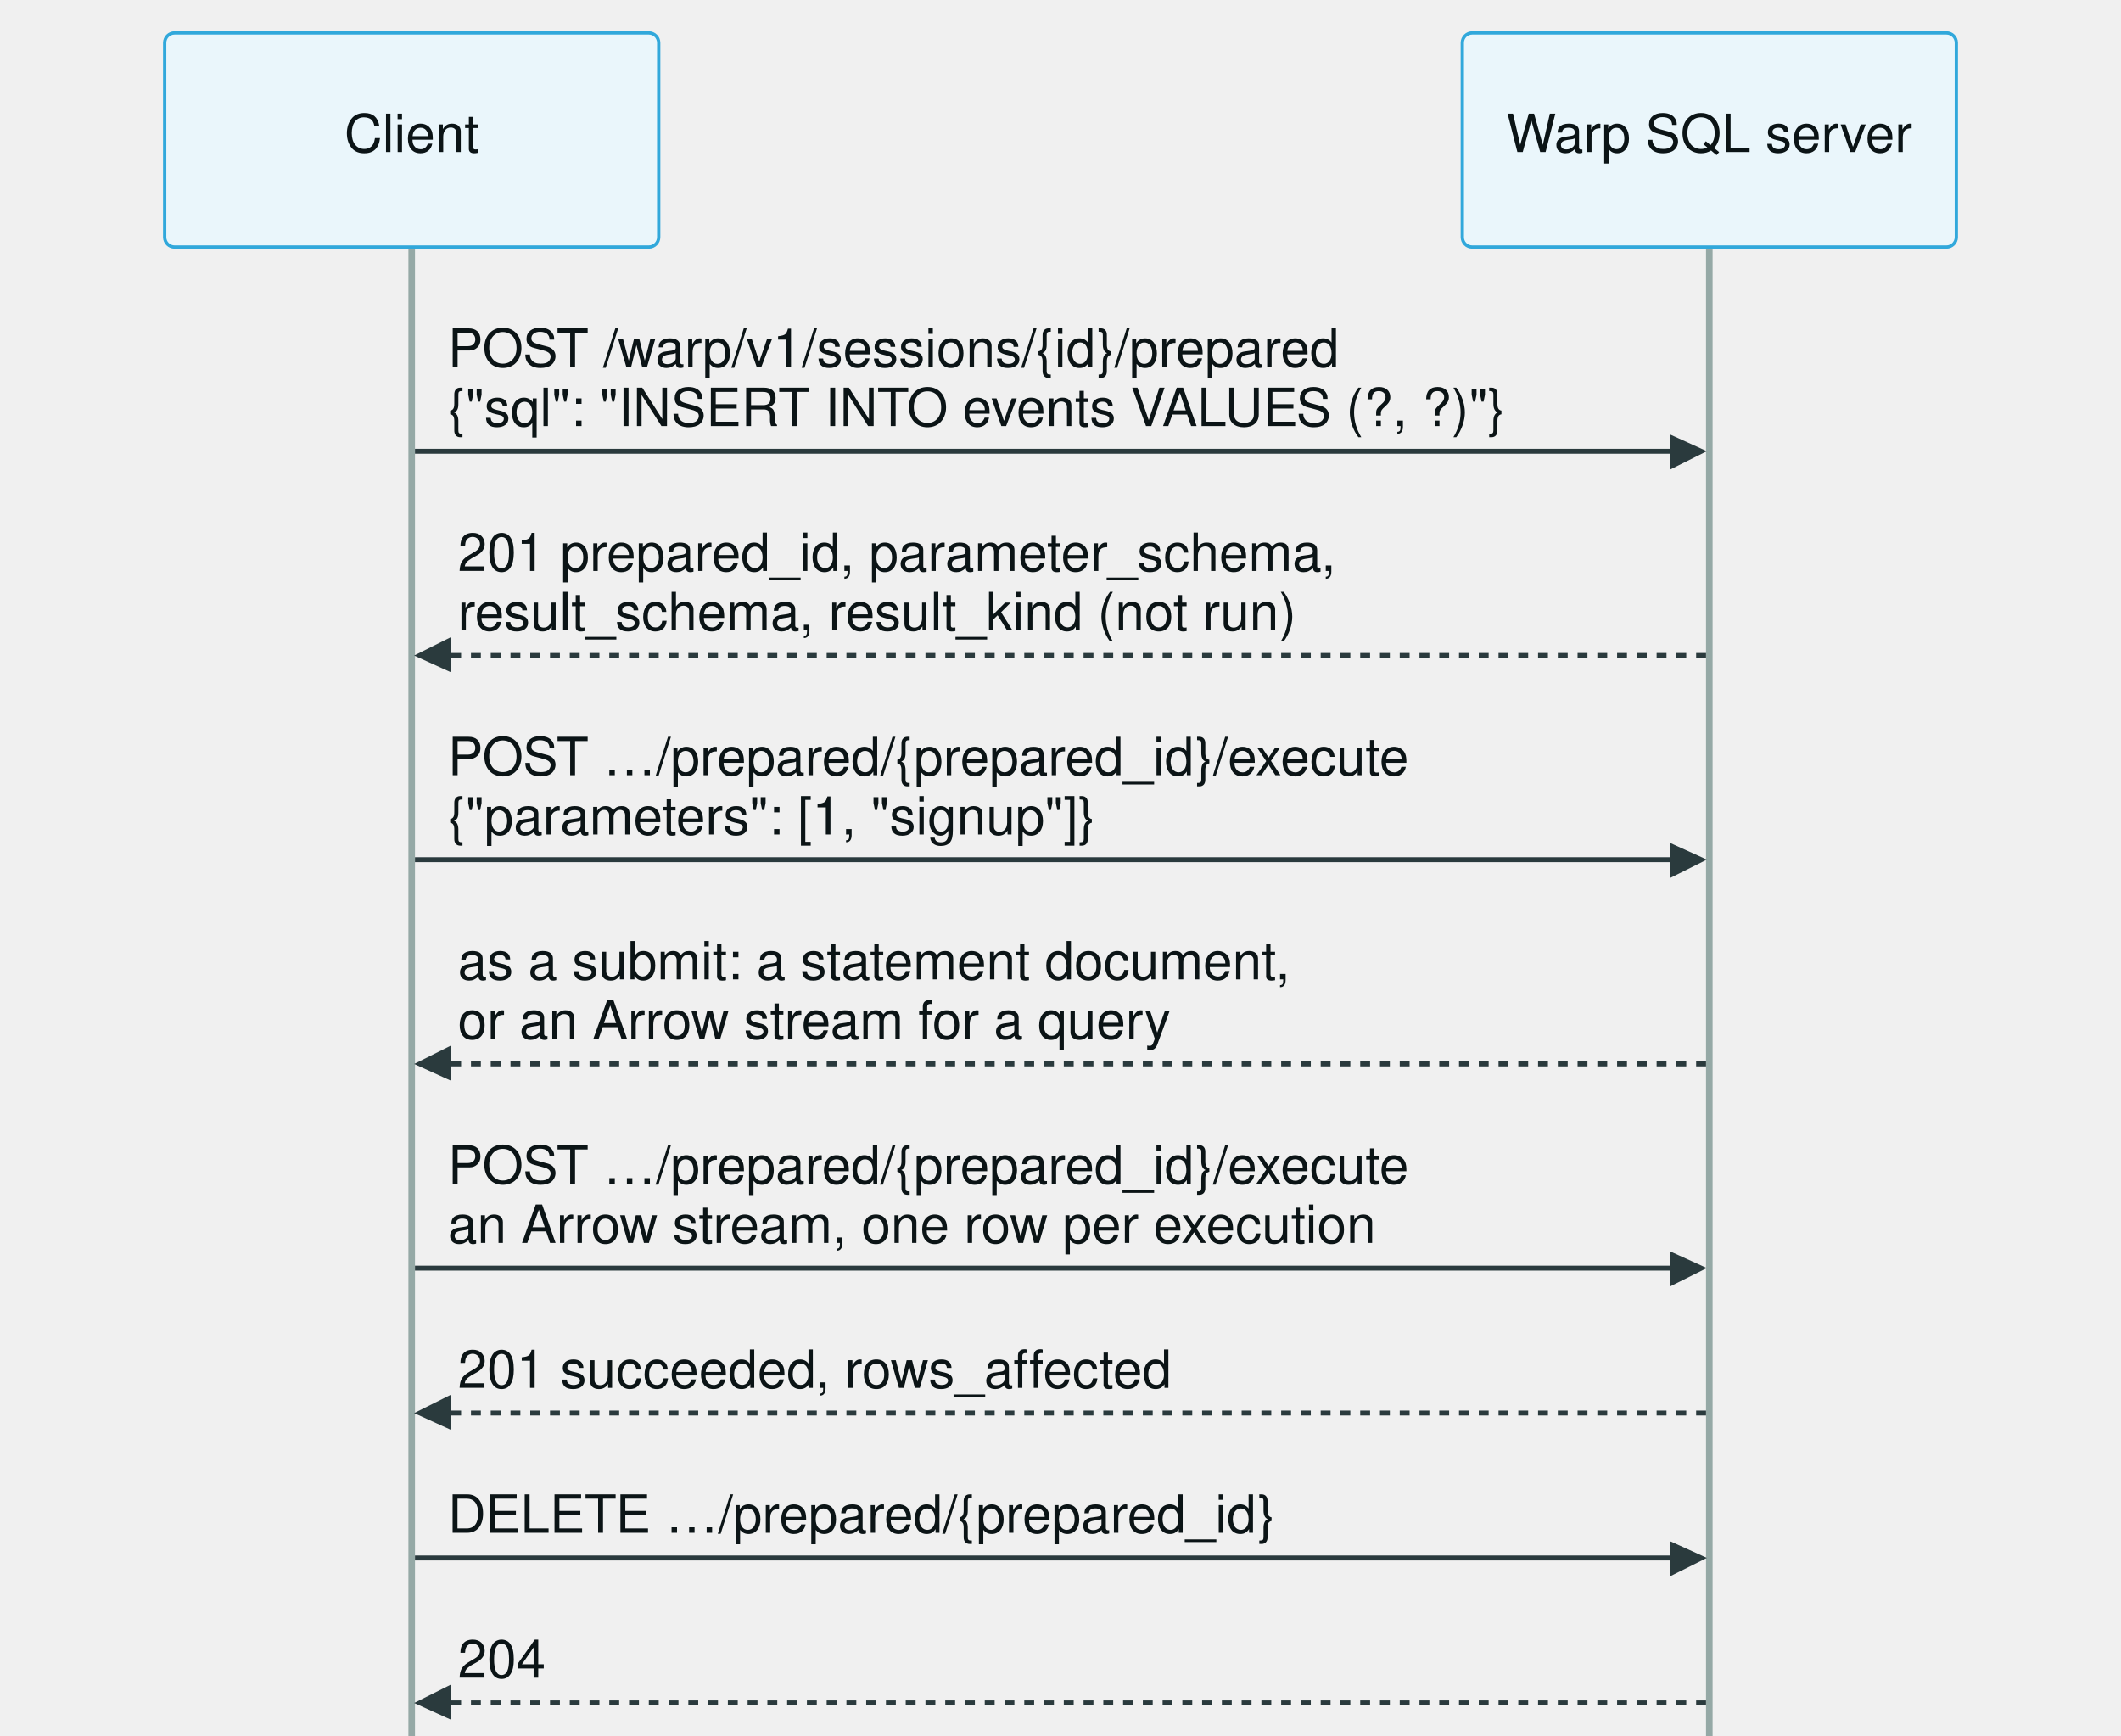
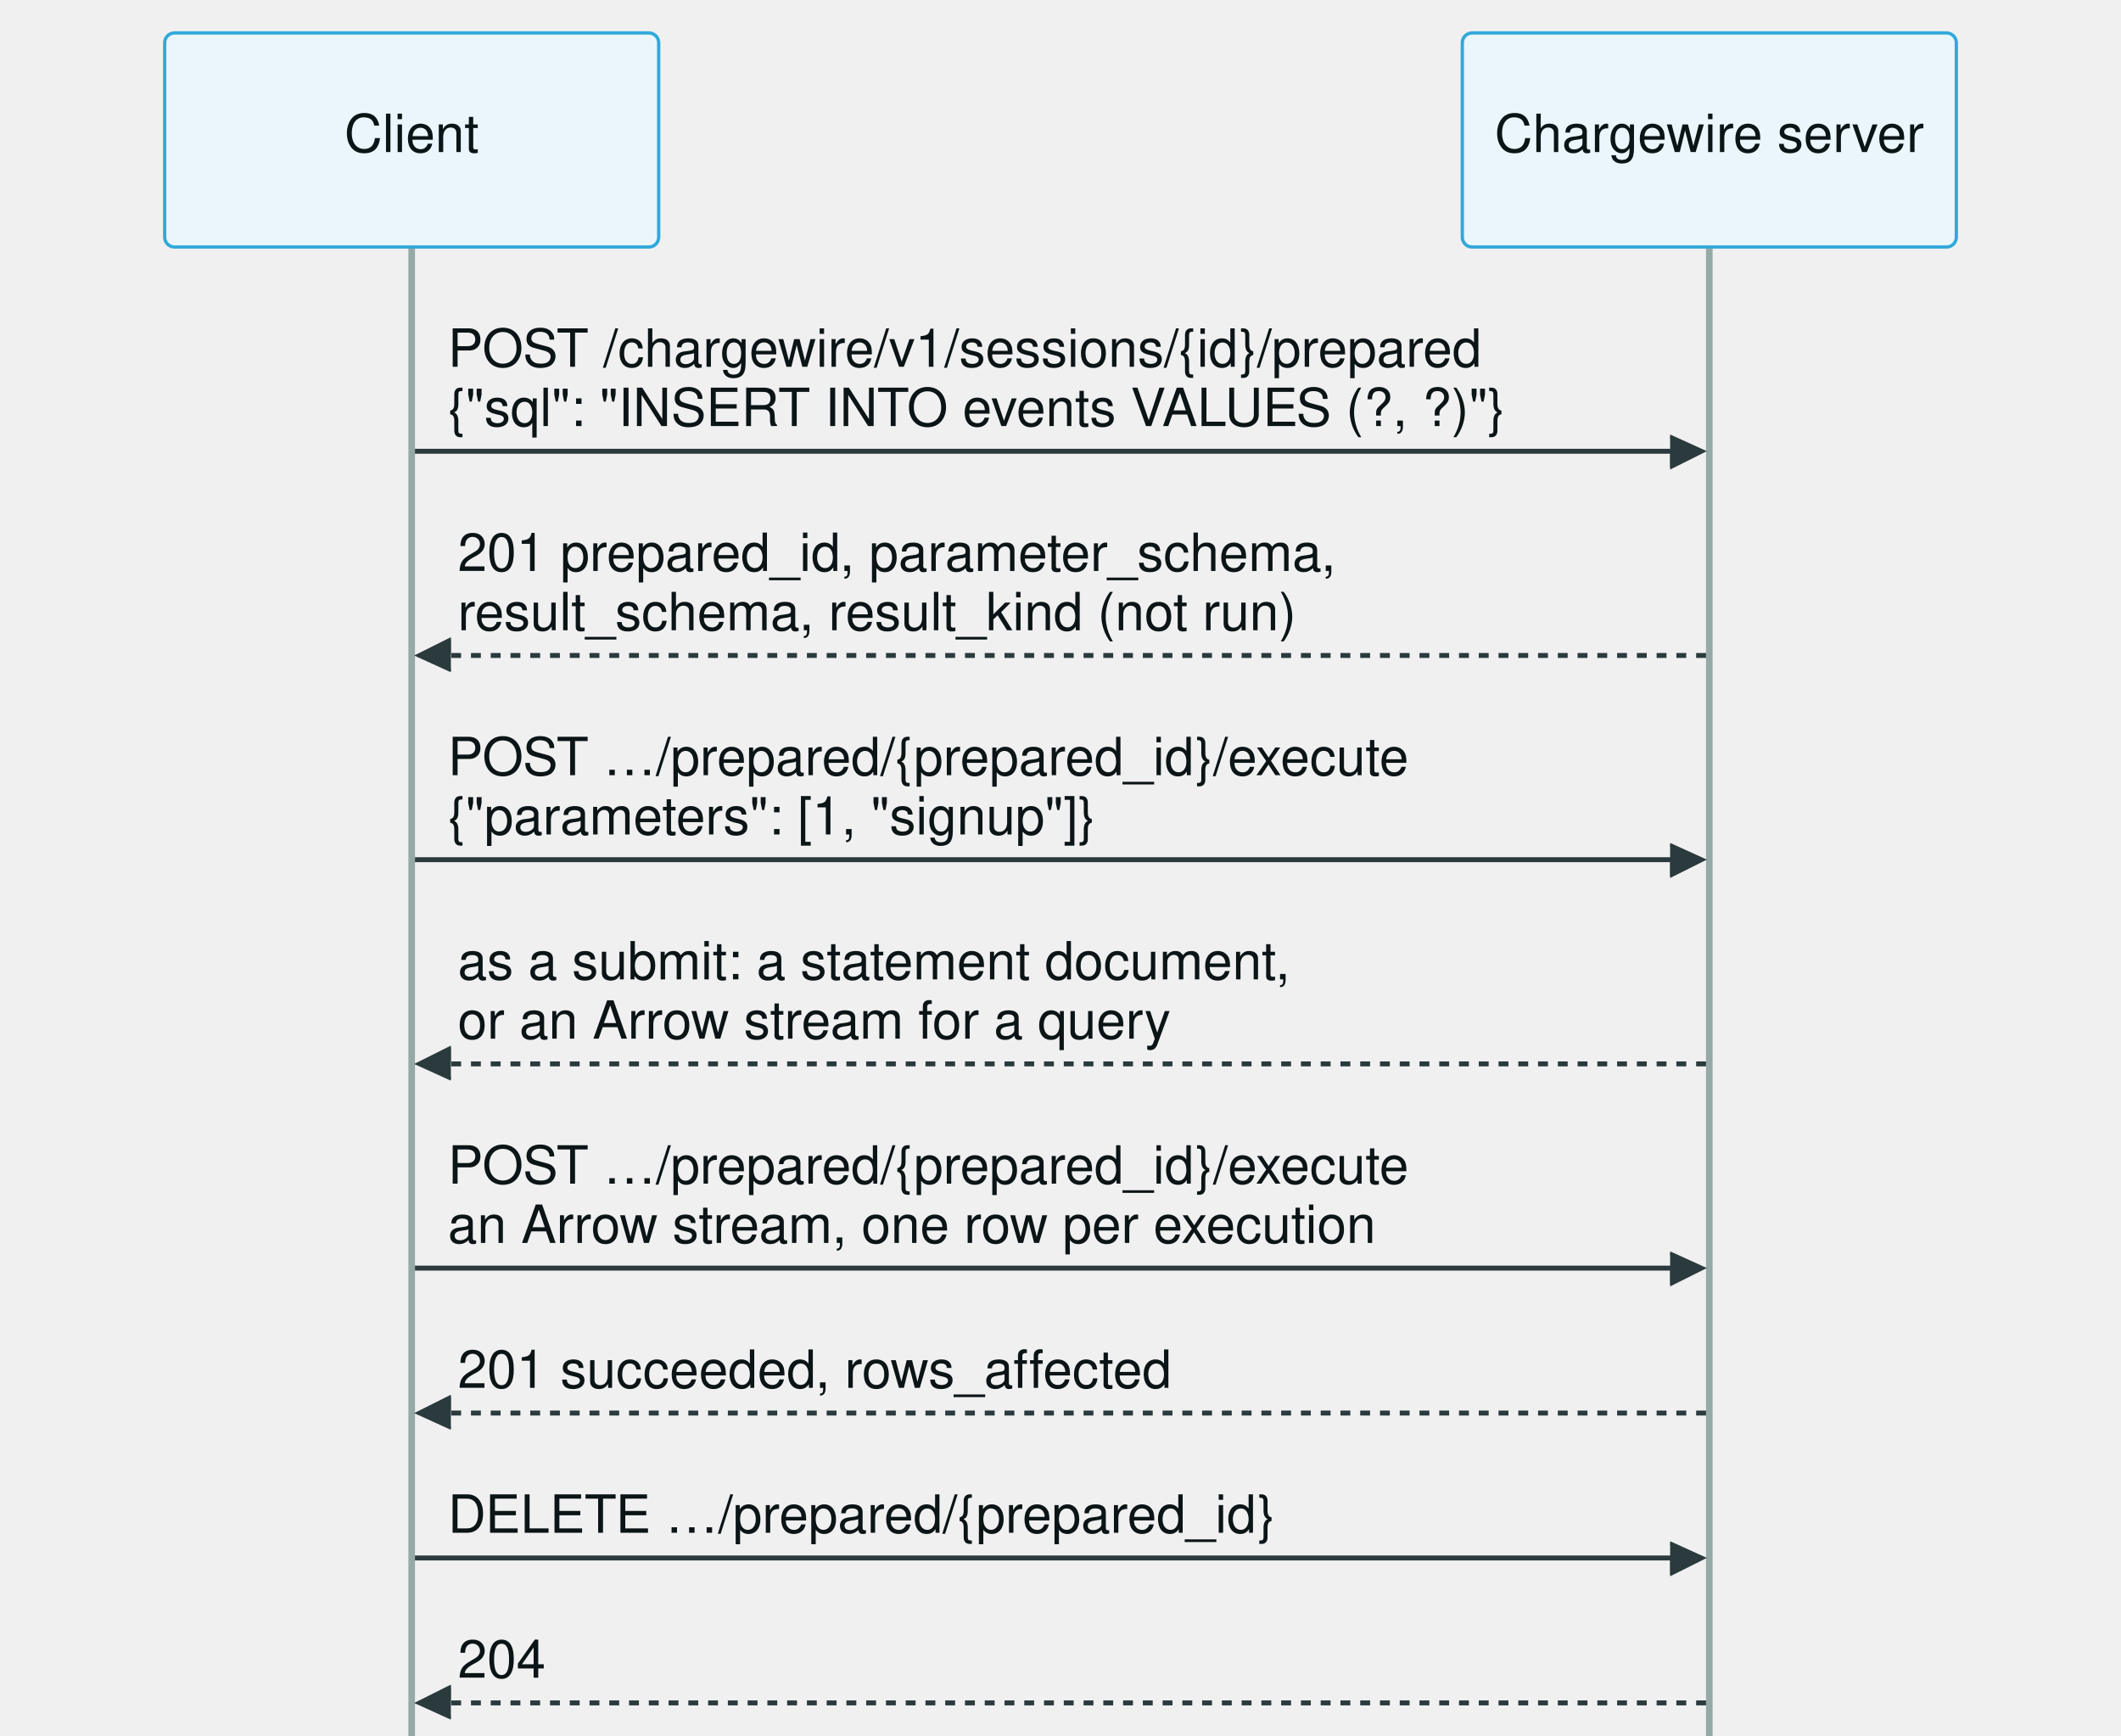
<svg xmlns="http://www.w3.org/2000/svg" data-source-sha256="31f2e72f92028f2cbda7255230f2fa002cbf3b8a4dfea3cc09ab3519ae7cc7db" id="d-prepared-statements-light" width="644" height="527" viewBox="-50 -10 644 527" role="graphics-document document" aria-roledescription="sequence">
  <g>
    <line id="actor11" x1="469" y1="65" x2="469" y2="2000" class="actor-line 200" stroke-width="0.5px" stroke="#999" name="S" data-et="life-line" data-id="S" />
    <g id="root-11" data-et="participant" data-type="participant" data-id="S">
      <rect x="394" y="0" fill="#eaeaea" stroke="#666" width="150" height="65" name="S" rx="3" ry="3" class="actor actor-top" />
      <text x="469" y="32.5" dominant-baseline="central" alignment-baseline="central" class="actor actor-box" style="text-anchor: middle; font-size: 16px; font-weight: 400; font-family: Helvetica, Arial, &quot;Liberation Sans&quot;, sans-serif;">
-         <tspan x="469" dy="0">Warp SQL server</tspan>
+         <tspan x="469" dy="0">Chargewire server</tspan>
      </text>
    </g>
  </g>
  <g>
    <line id="actor10" x1="75" y1="65" x2="75" y2="2000" class="actor-line 200" stroke-width="0.5px" stroke="#999" name="C" data-et="life-line" data-id="C" />
    <g id="root-10" data-et="participant" data-type="participant" data-id="C">
      <rect x="0" y="0" fill="#eaeaea" stroke="#666" width="150" height="65" name="C" rx="3" ry="3" class="actor actor-top" />
      <text x="75" y="32.5" dominant-baseline="central" alignment-baseline="central" class="actor actor-box" style="text-anchor: middle; font-size: 16px; font-weight: 400; font-family: Helvetica, Arial, &quot;Liberation Sans&quot;, sans-serif;">
        <tspan x="75" dy="0">Client</tspan>
      </text>
    </g>
  </g>
  <style>#d-prepared-statements-light{font-family:Helvetica,Arial,'Liberation Sans',sans-serif;font-size:16px;fill:#0b1416;}@keyframes edge-animation-frame{from{stroke-dashoffset:0;}}@keyframes dash{to{stroke-dashoffset:0;}}#d-prepared-statements-light .edge-animation-slow{stroke-dasharray:9,5!important;stroke-dashoffset:900;animation:dash 50s linear infinite;stroke-linecap:round;}#d-prepared-statements-light .edge-animation-fast{stroke-dasharray:9,5!important;stroke-dashoffset:900;animation:dash 20s linear infinite;stroke-linecap:round;}#d-prepared-statements-light .error-icon{fill:hsl(17.647, 68%, 100%);}#d-prepared-statements-light .error-text{fill:#000000;stroke:#000000;}#d-prepared-statements-light .edge-thickness-normal{stroke-width:1px;}#d-prepared-statements-light .edge-thickness-thick{stroke-width:3.5px;}#d-prepared-statements-light .edge-pattern-solid{stroke-dasharray:0;}#d-prepared-statements-light .edge-thickness-invisible{stroke-width:0;fill:none;}#d-prepared-statements-light .edge-pattern-dashed{stroke-dasharray:3;}#d-prepared-statements-light .edge-pattern-dotted{stroke-dasharray:2;}#d-prepared-statements-light .marker{fill:#000000;stroke:#000000;}#d-prepared-statements-light .marker.cross{stroke:#000000;}#d-prepared-statements-light svg{font-family:Helvetica,Arial,'Liberation Sans',sans-serif;font-size:16px;}#d-prepared-statements-light p{margin:0;}#d-prepared-statements-light .actor{stroke:#31a8db;fill:#eaf6fb;stroke-width:1;}#d-prepared-statements-light rect.actor.outer-path[data-look="neo"]{filter:drop-shadow( 1px 2px 2px rgba(185,185,185,1));}#d-prepared-statements-light rect.note[data-look="neo"]{stroke:#f15a24;fill:#fff1ea;filter:drop-shadow( 1px 2px 2px rgba(185,185,185,1));}#d-prepared-statements-light text.actor&gt;tspan{fill:#0b1416;stroke:none;}#d-prepared-statements-light .actor-line{stroke:#95a9a6;}#d-prepared-statements-light .innerArc{stroke-width:1.5;stroke-dasharray:none;}#d-prepared-statements-light .messageLine0{stroke-width:1.5;stroke-dasharray:none;stroke:#2a3a3d;}#d-prepared-statements-light .messageLine1{stroke-width:1.5;stroke-dasharray:2,2;stroke:#2a3a3d;}#d-prepared-statements-light [id$="-arrowhead"] path{fill:#2a3a3d;stroke:#2a3a3d;}#d-prepared-statements-light .sequenceNumber{fill:#ffffff;}#d-prepared-statements-light [id$="-sequencenumber"]{fill:#2a3a3d;}#d-prepared-statements-light [id$="-crosshead"] path{fill:#2a3a3d;stroke:#2a3a3d;}#d-prepared-statements-light .messageText{fill:#0b1416;stroke:none;}#d-prepared-statements-light .labelBox{stroke:#f15a24;fill:#fff1ea;filter:none;}#d-prepared-statements-light .labelText,#d-prepared-statements-light .labelText&gt;tspan{fill:#0b1416;stroke:none;}#d-prepared-statements-light .loopText,#d-prepared-statements-light .loopText&gt;tspan{fill:#0b1416;stroke:none;}#d-prepared-statements-light .sectionTitle,#d-prepared-statements-light .sectionTitle&gt;tspan{fill:#0b1416;stroke:none;}#d-prepared-statements-light .loopLine{stroke-width:2px;stroke-dasharray:2,2;stroke:#f15a24;fill:#f15a24;}#d-prepared-statements-light .note{stroke:#f15a24;fill:#fff1ea;}#d-prepared-statements-light .noteText,#d-prepared-statements-light .noteText&gt;tspan{fill:#0b1416;stroke:none;font-weight:normal;}#d-prepared-statements-light .activation0{fill:#d6eef8;stroke:#31a8db;}#d-prepared-statements-light .activation1{fill:#d6eef8;stroke:#31a8db;}#d-prepared-statements-light .activation2{fill:#d6eef8;stroke:#31a8db;}#d-prepared-statements-light .actorPopupMenu{position:absolute;}#d-prepared-statements-light .actorPopupMenuPanel{position:absolute;fill:#eaf6fb;box-shadow:0px 8px 16px 0px rgba(0,0,0,0.2);filter:drop-shadow(3px 5px 2px rgb(0 0 0 / 0.4));}#d-prepared-statements-light .actor-man circle,#d-prepared-statements-light line{fill:#eaf6fb;stroke-width:2px;}#d-prepared-statements-light g rect.rect{filter:drop-shadow( 1px 2px 2px rgba(185,185,185,1));stroke:#31a8db;}#d-prepared-statements-light .node .neo-node{stroke:#31a8db;}#d-prepared-statements-light [data-look="neo"].node rect,#d-prepared-statements-light [data-look="neo"].cluster rect,#d-prepared-statements-light [data-look="neo"].node polygon{stroke:url(#d-prepared-statements-light-gradient);filter:drop-shadow( 1px 2px 2px rgba(185,185,185,1));}#d-prepared-statements-light [data-look="neo"].swimlane.cluster rect{filter:none;}#d-prepared-statements-light [data-look="neo"].node path{stroke:url(#d-prepared-statements-light-gradient);stroke-width:1px;}#d-prepared-statements-light [data-look="neo"].node .outer-path{filter:drop-shadow( 1px 2px 2px rgba(185,185,185,1));}#d-prepared-statements-light [data-look="neo"].node .neo-line path{stroke:#31a8db;filter:none;}#d-prepared-statements-light [data-look="neo"].node circle{stroke:url(#d-prepared-statements-light-gradient);filter:drop-shadow( 1px 2px 2px rgba(185,185,185,1));}#d-prepared-statements-light [data-look="neo"].node circle .state-start{fill:#000000;}#d-prepared-statements-light [data-look="neo"].icon-shape .icon{fill:url(#d-prepared-statements-light-gradient);filter:drop-shadow( 1px 2px 2px rgba(185,185,185,1));}#d-prepared-statements-light [data-look="neo"].icon-shape .icon-neo path{stroke:url(#d-prepared-statements-light-gradient);filter:drop-shadow( 1px 2px 2px rgba(185,185,185,1));}#d-prepared-statements-light :root{--mermaid-font-family:Helvetica,Arial,'Liberation Sans',sans-serif;}</style>
  <g />
  <defs>
    <symbol id="d-prepared-statements-light-computer" width="24" height="24">
      <path transform="scale(.5)" d="M2 2v13h20v-13h-20zm18 11h-16v-9h16v9zm-10.228 6l.466-1h3.524l.467 1h-4.457zm14.228 3h-24l2-6h2.104l-1.33 4h18.45l-1.297-4h2.073l2 6zm-5-10h-14v-7h14v7z" />
    </symbol>
  </defs>
  <defs>
    <symbol id="d-prepared-statements-light-database" fill-rule="evenodd" clip-rule="evenodd">
      <path transform="scale(.5)" d="M12.258.001l.256.004.255.005.253.008.251.01.249.012.247.015.246.016.242.019.241.02.239.023.236.024.233.027.231.028.229.031.225.032.223.034.22.036.217.038.214.04.211.041.208.043.205.045.201.046.198.048.194.05.191.051.187.053.183.054.18.056.175.057.172.059.168.06.163.061.16.063.155.064.15.066.074.033.073.033.071.034.07.034.069.035.068.035.067.035.066.035.064.036.064.036.062.036.06.036.06.037.058.037.058.037.055.038.055.038.053.038.052.038.051.039.05.039.048.039.047.039.045.04.044.04.043.04.041.04.04.041.039.041.037.041.036.041.034.041.033.042.032.042.03.042.029.042.027.042.026.043.024.043.023.043.021.043.02.043.018.044.017.043.015.044.013.044.012.044.011.045.009.044.007.045.006.045.004.045.002.045.001.045v17l-.001.045-.002.045-.004.045-.006.045-.007.045-.009.044-.011.045-.012.044-.013.044-.015.044-.017.043-.018.044-.02.043-.021.043-.023.043-.024.043-.026.043-.027.042-.029.042-.03.042-.032.042-.033.042-.034.041-.036.041-.037.041-.039.041-.04.041-.041.04-.043.04-.044.04-.045.04-.047.039-.048.039-.05.039-.051.039-.052.038-.053.038-.055.038-.055.038-.058.037-.058.037-.06.037-.06.036-.062.036-.064.036-.064.036-.066.035-.067.035-.068.035-.069.035-.07.034-.071.034-.073.033-.074.033-.15.066-.155.064-.16.063-.163.061-.168.06-.172.059-.175.057-.18.056-.183.054-.187.053-.191.051-.194.05-.198.048-.201.046-.205.045-.208.043-.211.041-.214.04-.217.038-.22.036-.223.034-.225.032-.229.031-.231.028-.233.027-.236.024-.239.023-.241.02-.242.019-.246.016-.247.015-.249.012-.251.01-.253.008-.255.005-.256.004-.258.001-.258-.001-.256-.004-.255-.005-.253-.008-.251-.01-.249-.012-.247-.015-.245-.016-.243-.019-.241-.02-.238-.023-.236-.024-.234-.027-.231-.028-.228-.031-.226-.032-.223-.034-.22-.036-.217-.038-.214-.04-.211-.041-.208-.043-.204-.045-.201-.046-.198-.048-.195-.05-.19-.051-.187-.053-.184-.054-.179-.056-.176-.057-.172-.059-.167-.06-.164-.061-.159-.063-.155-.064-.151-.066-.074-.033-.072-.033-.072-.034-.07-.034-.069-.035-.068-.035-.067-.035-.066-.035-.064-.036-.063-.036-.062-.036-.061-.036-.06-.037-.058-.037-.057-.037-.056-.038-.055-.038-.053-.038-.052-.038-.051-.039-.049-.039-.049-.039-.046-.039-.046-.04-.044-.04-.043-.04-.041-.04-.04-.041-.039-.041-.037-.041-.036-.041-.034-.041-.033-.042-.032-.042-.03-.042-.029-.042-.027-.042-.026-.043-.024-.043-.023-.043-.021-.043-.02-.043-.018-.044-.017-.043-.015-.044-.013-.044-.012-.044-.011-.045-.009-.044-.007-.045-.006-.045-.004-.045-.002-.045-.001-.045v-17l.001-.045.002-.045.004-.045.006-.045.007-.045.009-.044.011-.045.012-.044.013-.044.015-.044.017-.043.018-.044.02-.043.021-.043.023-.043.024-.043.026-.043.027-.042.029-.042.03-.042.032-.042.033-.042.034-.041.036-.041.037-.041.039-.041.04-.041.041-.04.043-.04.044-.04.046-.04.046-.039.049-.039.049-.039.051-.039.052-.038.053-.038.055-.038.056-.038.057-.037.058-.037.06-.037.061-.036.062-.036.063-.036.064-.036.066-.035.067-.035.068-.035.069-.035.07-.034.072-.034.072-.033.074-.033.151-.066.155-.064.159-.063.164-.061.167-.06.172-.059.176-.057.179-.056.184-.054.187-.053.19-.051.195-.05.198-.048.201-.046.204-.045.208-.043.211-.041.214-.04.217-.038.22-.036.223-.034.226-.032.228-.031.231-.028.234-.027.236-.024.238-.023.241-.02.243-.019.245-.016.247-.015.249-.012.251-.01.253-.008.255-.005.256-.004.258-.001.258.001zm-9.258 20.499v.01l.001.021.003.021.004.022.005.021.006.022.007.022.009.023.01.022.011.023.012.023.013.023.015.023.016.024.017.023.018.024.019.024.021.024.022.025.023.024.024.025.052.049.056.05.061.051.066.051.07.051.075.051.079.052.084.052.088.052.092.052.097.052.102.051.105.052.11.052.114.051.119.051.123.051.127.05.131.05.135.05.139.048.144.049.147.047.152.047.155.047.16.045.163.045.167.043.171.043.176.041.178.041.183.039.187.039.19.037.194.035.197.035.202.033.204.031.209.03.212.029.216.027.219.025.222.024.226.021.23.02.233.018.236.016.24.015.243.012.246.01.249.008.253.005.256.004.259.001.26-.001.257-.004.254-.005.25-.008.247-.011.244-.012.241-.014.237-.016.233-.018.231-.021.226-.021.224-.024.22-.026.216-.027.212-.028.21-.031.205-.031.202-.034.198-.034.194-.036.191-.037.187-.039.183-.04.179-.04.175-.042.172-.043.168-.044.163-.045.16-.046.155-.046.152-.047.148-.048.143-.049.139-.049.136-.05.131-.05.126-.05.123-.051.118-.052.114-.051.11-.052.106-.052.101-.052.096-.052.092-.052.088-.053.083-.051.079-.052.074-.052.07-.051.065-.051.06-.051.056-.05.051-.05.023-.024.023-.025.021-.024.02-.024.019-.024.018-.024.017-.024.015-.023.014-.024.013-.023.012-.023.01-.023.01-.022.008-.022.006-.022.006-.022.004-.022.004-.021.001-.021.001-.021v-4.127l-.077.055-.08.053-.083.054-.085.053-.087.052-.09.052-.093.051-.095.05-.097.05-.1.049-.102.049-.105.048-.106.047-.109.047-.111.046-.114.045-.115.045-.118.044-.12.043-.122.042-.124.042-.126.041-.128.04-.13.04-.132.038-.134.038-.135.037-.138.037-.139.035-.142.035-.143.034-.144.033-.147.032-.148.031-.15.03-.151.03-.153.029-.154.027-.156.027-.158.026-.159.025-.161.024-.162.023-.163.022-.165.021-.166.02-.167.019-.169.018-.169.017-.171.016-.173.015-.173.014-.175.013-.175.012-.177.011-.178.01-.179.008-.179.008-.181.006-.182.005-.182.004-.184.003-.184.002h-.37l-.184-.002-.184-.003-.182-.004-.182-.005-.181-.006-.179-.008-.179-.008-.178-.01-.176-.011-.176-.012-.175-.013-.173-.014-.172-.015-.171-.016-.17-.017-.169-.018-.167-.019-.166-.02-.165-.021-.163-.022-.162-.023-.161-.024-.159-.025-.157-.026-.156-.027-.155-.027-.153-.029-.151-.03-.15-.03-.148-.031-.146-.032-.145-.033-.143-.034-.141-.035-.14-.035-.137-.037-.136-.037-.134-.038-.132-.038-.13-.04-.128-.04-.126-.041-.124-.042-.122-.042-.12-.044-.117-.043-.116-.045-.113-.045-.112-.046-.109-.047-.106-.047-.105-.048-.102-.049-.1-.049-.097-.05-.095-.05-.093-.052-.09-.051-.087-.052-.085-.053-.083-.054-.08-.054-.077-.054v4.127zm0-5.654v.011l.001.021.003.021.004.021.005.022.006.022.007.022.009.022.01.022.011.023.012.023.013.023.015.024.016.023.017.024.018.024.019.024.021.024.022.024.023.025.024.024.052.05.056.05.061.05.066.051.07.051.075.052.079.051.084.052.088.052.092.052.097.052.102.052.105.052.11.051.114.051.119.052.123.05.127.051.131.05.135.049.139.049.144.048.147.048.152.047.155.046.16.045.163.045.167.044.171.042.176.042.178.04.183.04.187.038.19.037.194.036.197.034.202.033.204.032.209.03.212.028.216.027.219.025.222.024.226.022.23.02.233.018.236.016.24.014.243.012.246.01.249.008.253.006.256.003.259.001.26-.001.257-.003.254-.006.25-.008.247-.01.244-.012.241-.015.237-.016.233-.018.231-.02.226-.022.224-.024.22-.025.216-.027.212-.029.21-.03.205-.032.202-.033.198-.035.194-.036.191-.037.187-.039.183-.039.179-.041.175-.042.172-.043.168-.044.163-.045.16-.045.155-.047.152-.047.148-.048.143-.048.139-.05.136-.049.131-.05.126-.051.123-.051.118-.051.114-.052.11-.052.106-.052.101-.052.096-.052.092-.052.088-.052.083-.052.079-.052.074-.051.07-.052.065-.051.06-.05.056-.051.051-.049.023-.025.023-.024.021-.025.02-.024.019-.024.018-.024.017-.024.015-.023.014-.023.013-.024.012-.022.01-.023.01-.023.008-.022.006-.022.006-.022.004-.021.004-.022.001-.021.001-.021v-4.139l-.077.054-.08.054-.083.054-.085.052-.087.053-.09.051-.093.051-.095.051-.097.05-.1.049-.102.049-.105.048-.106.047-.109.047-.111.046-.114.045-.115.044-.118.044-.12.044-.122.042-.124.042-.126.041-.128.04-.13.039-.132.039-.134.038-.135.037-.138.036-.139.036-.142.035-.143.033-.144.033-.147.033-.148.031-.15.03-.151.03-.153.028-.154.028-.156.027-.158.026-.159.025-.161.024-.162.023-.163.022-.165.021-.166.02-.167.019-.169.018-.169.017-.171.016-.173.015-.173.014-.175.013-.175.012-.177.011-.178.009-.179.009-.179.007-.181.007-.182.005-.182.004-.184.003-.184.002h-.37l-.184-.002-.184-.003-.182-.004-.182-.005-.181-.007-.179-.007-.179-.009-.178-.009-.176-.011-.176-.012-.175-.013-.173-.014-.172-.015-.171-.016-.17-.017-.169-.018-.167-.019-.166-.02-.165-.021-.163-.022-.162-.023-.161-.024-.159-.025-.157-.026-.156-.027-.155-.028-.153-.028-.151-.03-.15-.03-.148-.031-.146-.033-.145-.033-.143-.033-.141-.035-.14-.036-.137-.036-.136-.037-.134-.038-.132-.039-.13-.039-.128-.04-.126-.041-.124-.042-.122-.043-.12-.043-.117-.044-.116-.044-.113-.046-.112-.046-.109-.046-.106-.047-.105-.048-.102-.049-.1-.049-.097-.05-.095-.051-.093-.051-.09-.051-.087-.053-.085-.052-.083-.054-.08-.054-.077-.054v4.139zm0-5.666v.011l.001.02.003.022.004.021.005.022.006.021.007.022.009.023.01.022.011.023.012.023.013.023.015.023.016.024.017.024.018.023.019.024.021.025.022.024.023.024.024.025.052.05.056.05.061.05.066.051.07.051.075.052.079.051.084.052.088.052.092.052.097.052.102.052.105.051.11.052.114.051.119.051.123.051.127.05.131.05.135.05.139.049.144.048.147.048.152.047.155.046.16.045.163.045.167.043.171.043.176.042.178.04.183.04.187.038.19.037.194.036.197.034.202.033.204.032.209.03.212.028.216.027.219.025.222.024.226.021.23.02.233.018.236.017.24.014.243.012.246.01.249.008.253.006.256.003.259.001.26-.001.257-.003.254-.006.25-.008.247-.01.244-.013.241-.014.237-.016.233-.018.231-.02.226-.022.224-.024.22-.025.216-.027.212-.029.21-.03.205-.032.202-.033.198-.035.194-.036.191-.037.187-.039.183-.039.179-.041.175-.042.172-.043.168-.044.163-.045.16-.045.155-.047.152-.047.148-.048.143-.049.139-.049.136-.049.131-.051.126-.05.123-.051.118-.052.114-.051.11-.052.106-.052.101-.052.096-.052.092-.052.088-.052.083-.052.079-.052.074-.052.07-.051.065-.051.06-.051.056-.05.051-.049.023-.025.023-.025.021-.024.02-.024.019-.024.018-.024.017-.024.015-.023.014-.024.013-.023.012-.023.01-.022.01-.023.008-.022.006-.022.006-.022.004-.022.004-.021.001-.021.001-.021v-4.153l-.077.054-.08.054-.083.053-.085.053-.087.053-.09.051-.093.051-.095.051-.097.05-.1.049-.102.048-.105.048-.106.048-.109.046-.111.046-.114.046-.115.044-.118.044-.12.043-.122.043-.124.042-.126.041-.128.04-.13.039-.132.039-.134.038-.135.037-.138.036-.139.036-.142.034-.143.034-.144.033-.147.032-.148.032-.15.03-.151.03-.153.028-.154.028-.156.027-.158.026-.159.024-.161.024-.162.023-.163.023-.165.021-.166.02-.167.019-.169.018-.169.017-.171.016-.173.015-.173.014-.175.013-.175.012-.177.01-.178.01-.179.009-.179.007-.181.006-.182.006-.182.004-.184.003-.184.001-.185.001-.185-.001-.184-.001-.184-.003-.182-.004-.182-.006-.181-.006-.179-.007-.179-.009-.178-.01-.176-.01-.176-.012-.175-.013-.173-.014-.172-.015-.171-.016-.17-.017-.169-.018-.167-.019-.166-.02-.165-.021-.163-.023-.162-.023-.161-.024-.159-.024-.157-.026-.156-.027-.155-.028-.153-.028-.151-.03-.15-.03-.148-.032-.146-.032-.145-.033-.143-.034-.141-.034-.14-.036-.137-.036-.136-.037-.134-.038-.132-.039-.13-.039-.128-.041-.126-.041-.124-.041-.122-.043-.12-.043-.117-.044-.116-.044-.113-.046-.112-.046-.109-.046-.106-.048-.105-.048-.102-.048-.1-.05-.097-.049-.095-.051-.093-.051-.09-.052-.087-.052-.085-.053-.083-.053-.08-.054-.077-.054v4.153zm8.74-8.179l-.257.004-.254.005-.25.008-.247.011-.244.012-.241.014-.237.016-.233.018-.231.021-.226.022-.224.023-.22.026-.216.027-.212.028-.21.031-.205.032-.202.033-.198.034-.194.036-.191.038-.187.038-.183.04-.179.041-.175.042-.172.043-.168.043-.163.045-.16.046-.155.046-.152.048-.148.048-.143.048-.139.049-.136.05-.131.05-.126.051-.123.051-.118.051-.114.052-.11.052-.106.052-.101.052-.096.052-.092.052-.088.052-.083.052-.079.052-.074.051-.07.052-.065.051-.06.05-.056.05-.051.05-.023.025-.023.024-.021.024-.02.025-.019.024-.018.024-.017.023-.015.024-.014.023-.013.023-.012.023-.01.023-.01.022-.008.022-.006.023-.006.021-.004.022-.004.021-.001.021-.001.021.001.021.001.021.004.021.004.022.006.021.006.023.008.022.01.022.01.023.012.023.013.023.014.023.015.024.017.023.018.024.019.024.02.025.021.024.023.024.023.025.051.05.056.05.06.05.065.051.07.052.074.051.079.052.083.052.088.052.092.052.096.052.101.052.106.052.11.052.114.052.118.051.123.051.126.051.131.05.136.05.139.049.143.048.148.048.152.048.155.046.16.046.163.045.168.043.172.043.175.042.179.041.183.04.187.038.191.038.194.036.198.034.202.033.205.032.21.031.212.028.216.027.22.026.224.023.226.022.231.021.233.018.237.016.241.014.244.012.247.011.25.008.254.005.257.004.26.001.26-.001.257-.004.254-.005.25-.008.247-.011.244-.012.241-.014.237-.016.233-.018.231-.021.226-.022.224-.023.22-.026.216-.027.212-.028.21-.031.205-.032.202-.033.198-.034.194-.036.191-.038.187-.038.183-.04.179-.041.175-.042.172-.043.168-.043.163-.045.16-.046.155-.046.152-.048.148-.048.143-.048.139-.049.136-.05.131-.05.126-.051.123-.051.118-.051.114-.052.11-.052.106-.052.101-.052.096-.052.092-.052.088-.052.083-.052.079-.052.074-.051.07-.052.065-.051.06-.05.056-.05.051-.05.023-.025.023-.024.021-.024.02-.025.019-.024.018-.024.017-.023.015-.024.014-.023.013-.023.012-.023.01-.023.01-.022.008-.022.006-.023.006-.021.004-.022.004-.021.001-.021.001-.021-.001-.021-.001-.021-.004-.021-.004-.022-.006-.021-.006-.023-.008-.022-.01-.022-.01-.023-.012-.023-.013-.023-.014-.023-.015-.024-.017-.023-.018-.024-.019-.024-.02-.025-.021-.024-.023-.024-.023-.025-.051-.05-.056-.05-.06-.05-.065-.051-.07-.052-.074-.051-.079-.052-.083-.052-.088-.052-.092-.052-.096-.052-.101-.052-.106-.052-.11-.052-.114-.052-.118-.051-.123-.051-.126-.051-.131-.05-.136-.05-.139-.049-.143-.048-.148-.048-.152-.048-.155-.046-.16-.046-.163-.045-.168-.043-.172-.043-.175-.042-.179-.041-.183-.04-.187-.038-.191-.038-.194-.036-.198-.034-.202-.033-.205-.032-.21-.031-.212-.028-.216-.027-.22-.026-.224-.023-.226-.022-.231-.021-.233-.018-.237-.016-.241-.014-.244-.012-.247-.011-.25-.008-.254-.005-.257-.004-.26-.001-.26.001z" />
    </symbol>
  </defs>
  <defs>
    <symbol id="d-prepared-statements-light-clock" width="24" height="24">
      <path transform="scale(.5)" d="M12 2c5.514 0 10 4.486 10 10s-4.486 10-10 10-10-4.486-10-10 4.486-10 10-10zm0-2c-6.627 0-12 5.373-12 12s5.373 12 12 12 12-5.373 12-12-5.373-12-12-12zm5.848 12.459c.202.038.202.333.001.372-1.907.361-6.045 1.111-6.547 1.111-.719 0-1.301-.582-1.301-1.301 0-.512.77-5.447 1.125-7.445.034-.192.312-.181.343.014l.985 6.238 5.394 1.011z" />
    </symbol>
  </defs>
  <defs>
    <marker id="d-prepared-statements-light-arrowhead" refX="7.9" refY="5" markerUnits="userSpaceOnUse" markerWidth="12" markerHeight="12" orient="auto-start-reverse">
      <path d="M -1 0 L 10 5 L 0 10 z" />
    </marker>
  </defs>
  <defs>
    <marker id="d-prepared-statements-light-crosshead" markerWidth="15" markerHeight="8" orient="auto" refX="4" refY="4.5">
      <path fill="none" stroke="#000000" stroke-width="1pt" d="M 1,2 L 6,7 M 6,2 L 1,7" style="stroke-dasharray: 0, 0;" />
    </marker>
  </defs>
  <defs>
    <marker id="d-prepared-statements-light-filled-head" refX="15.5" refY="7" markerWidth="20" markerHeight="28" orient="auto">
      <path d="M 18,7 L9,13 L14,7 L9,1 Z" />
    </marker>
  </defs>
  <defs>
    <marker id="d-prepared-statements-light-sequencenumber" refX="15" refY="15" markerWidth="60" markerHeight="40" orient="auto">
      <circle cx="15" cy="15" r="6" />
    </marker>
  </defs>
  <defs>
    <marker id="d-prepared-statements-light-solidTopArrowHead" refX="7.9" refY="7.25" markerUnits="userSpaceOnUse" markerWidth="12" markerHeight="12" orient="auto-start-reverse">
      <path d="M 0 0 L 10 8 L 0 8 z" />
    </marker>
  </defs>
  <defs>
    <marker id="d-prepared-statements-light-solidBottomArrowHead" refX="7.9" refY="0.75" markerUnits="userSpaceOnUse" markerWidth="12" markerHeight="12" orient="auto-start-reverse">
      <path d="M 0 0 L 10 0 L 0 8 z" />
    </marker>
  </defs>
  <defs>
    <marker id="d-prepared-statements-light-stickTopArrowHead" refX="7.5" refY="7" markerUnits="userSpaceOnUse" markerWidth="12" markerHeight="12" orient="auto-start-reverse">
      <path d="M 0 0 L 7 7" stroke="black" stroke-width="1.5" fill="none" />
    </marker>
  </defs>
  <defs>
    <marker id="d-prepared-statements-light-stickBottomArrowHead" refX="7.5" refY="0" markerUnits="userSpaceOnUse" markerWidth="12" markerHeight="12" orient="auto-start-reverse">
      <path d="M 0 7 L 7 0" stroke="black" stroke-width="1.5" fill="none" />
    </marker>
  </defs>
-   <text x="86" y="80" text-anchor="start" dominant-baseline="middle" alignment-baseline="middle" class="messageText" dy="1em" style="font-family: Helvetica, Arial, &quot;Liberation Sans&quot;, sans-serif; font-size: 16px; font-weight: 400;">POST /warp/v1/sessions/{id}/prepared</text>
+   <text x="86" y="80" text-anchor="start" dominant-baseline="middle" alignment-baseline="middle" class="messageText" dy="1em" style="font-family: Helvetica, Arial, &quot;Liberation Sans&quot;, sans-serif; font-size: 16px; font-weight: 400;">POST /chargewire/v1/sessions/{id}/prepared</text>
  <text x="86" y="98" text-anchor="start" dominant-baseline="middle" alignment-baseline="middle" class="messageText" dy="1em" style="font-family: Helvetica, Arial, &quot;Liberation Sans&quot;, sans-serif; font-size: 16px; font-weight: 400;">{"sql": "INSERT INTO events VALUES (?, ?)"}</text>
  <line x1="76" y1="127" x2="465" y2="127" class="messageLine0" data-et="message" data-id="i0" data-from="C" data-to="S" stroke-width="2" stroke="none" marker-end="url(#d-prepared-statements-light-arrowhead)" style="fill: none;" />
  <text x="89" y="142" text-anchor="start" dominant-baseline="middle" alignment-baseline="middle" class="messageText" dy="1em" style="font-family: Helvetica, Arial, &quot;Liberation Sans&quot;, sans-serif; font-size: 16px; font-weight: 400;">201 prepared_id, parameter_schema,</text>
  <text x="89" y="160" text-anchor="start" dominant-baseline="middle" alignment-baseline="middle" class="messageText" dy="1em" style="font-family: Helvetica, Arial, &quot;Liberation Sans&quot;, sans-serif; font-size: 16px; font-weight: 400;">result_schema, result_kind (not run)</text>
  <line x1="468" y1="189" x2="79" y2="189" class="messageLine1" data-et="message" data-id="i1" data-from="S" data-to="C" stroke-width="2" stroke="none" marker-end="url(#d-prepared-statements-light-arrowhead)" style="stroke-dasharray: 3, 3; fill: none;" />
  <text x="86" y="204" text-anchor="start" dominant-baseline="middle" alignment-baseline="middle" class="messageText" dy="1em" style="font-family: Helvetica, Arial, &quot;Liberation Sans&quot;, sans-serif; font-size: 16px; font-weight: 400;">POST …/prepared/{prepared_id}/execute</text>
  <text x="86" y="222" text-anchor="start" dominant-baseline="middle" alignment-baseline="middle" class="messageText" dy="1em" style="font-family: Helvetica, Arial, &quot;Liberation Sans&quot;, sans-serif; font-size: 16px; font-weight: 400;">{"parameters": [1, "signup"]}</text>
  <line x1="76" y1="251" x2="465" y2="251" class="messageLine0" data-et="message" data-id="i2" data-from="C" data-to="S" stroke-width="2" stroke="none" marker-end="url(#d-prepared-statements-light-arrowhead)" style="fill: none;" />
  <text x="89" y="266" text-anchor="start" dominant-baseline="middle" alignment-baseline="middle" class="messageText" dy="1em" style="font-family: Helvetica, Arial, &quot;Liberation Sans&quot;, sans-serif; font-size: 16px; font-weight: 400;">as a submit: a statement document,</text>
  <text x="89" y="284" text-anchor="start" dominant-baseline="middle" alignment-baseline="middle" class="messageText" dy="1em" style="font-family: Helvetica, Arial, &quot;Liberation Sans&quot;, sans-serif; font-size: 16px; font-weight: 400;">or an Arrow stream for a query</text>
  <line x1="468" y1="313" x2="79" y2="313" class="messageLine1" data-et="message" data-id="i3" data-from="S" data-to="C" stroke-width="2" stroke="none" marker-end="url(#d-prepared-statements-light-arrowhead)" style="stroke-dasharray: 3, 3; fill: none;" />
  <text x="86" y="328" text-anchor="start" dominant-baseline="middle" alignment-baseline="middle" class="messageText" dy="1em" style="font-family: Helvetica, Arial, &quot;Liberation Sans&quot;, sans-serif; font-size: 16px; font-weight: 400;">POST …/prepared/{prepared_id}/execute</text>
  <text x="86" y="346" text-anchor="start" dominant-baseline="middle" alignment-baseline="middle" class="messageText" dy="1em" style="font-family: Helvetica, Arial, &quot;Liberation Sans&quot;, sans-serif; font-size: 16px; font-weight: 400;">an Arrow stream, one row per execution</text>
  <line x1="76" y1="375" x2="465" y2="375" class="messageLine0" data-et="message" data-id="i4" data-from="C" data-to="S" stroke-width="2" stroke="none" marker-end="url(#d-prepared-statements-light-arrowhead)" style="fill: none;" />
  <text x="89" y="390" text-anchor="start" dominant-baseline="middle" alignment-baseline="middle" class="messageText" dy="1em" style="font-family: Helvetica, Arial, &quot;Liberation Sans&quot;, sans-serif; font-size: 16px; font-weight: 400;">201 succeeded, rows_affected</text>
  <line x1="468" y1="419" x2="79" y2="419" class="messageLine1" data-et="message" data-id="i5" data-from="S" data-to="C" stroke-width="2" stroke="none" marker-end="url(#d-prepared-statements-light-arrowhead)" style="stroke-dasharray: 3, 3; fill: none;" />
  <text x="86" y="434" text-anchor="start" dominant-baseline="middle" alignment-baseline="middle" class="messageText" dy="1em" style="font-family: Helvetica, Arial, &quot;Liberation Sans&quot;, sans-serif; font-size: 16px; font-weight: 400;">DELETE …/prepared/{prepared_id}</text>
  <line x1="76" y1="463" x2="465" y2="463" class="messageLine0" data-et="message" data-id="i6" data-from="C" data-to="S" stroke-width="2" stroke="none" marker-end="url(#d-prepared-statements-light-arrowhead)" style="fill: none;" />
  <text x="89" y="478" text-anchor="start" dominant-baseline="middle" alignment-baseline="middle" class="messageText" dy="1em" style="font-family: Helvetica, Arial, &quot;Liberation Sans&quot;, sans-serif; font-size: 16px; font-weight: 400;">204</text>
  <line x1="468" y1="507" x2="79" y2="507" class="messageLine1" data-et="message" data-id="i7" data-from="S" data-to="C" stroke-width="2" stroke="none" marker-end="url(#d-prepared-statements-light-arrowhead)" style="stroke-dasharray: 3, 3; fill: none;" />
</svg>
